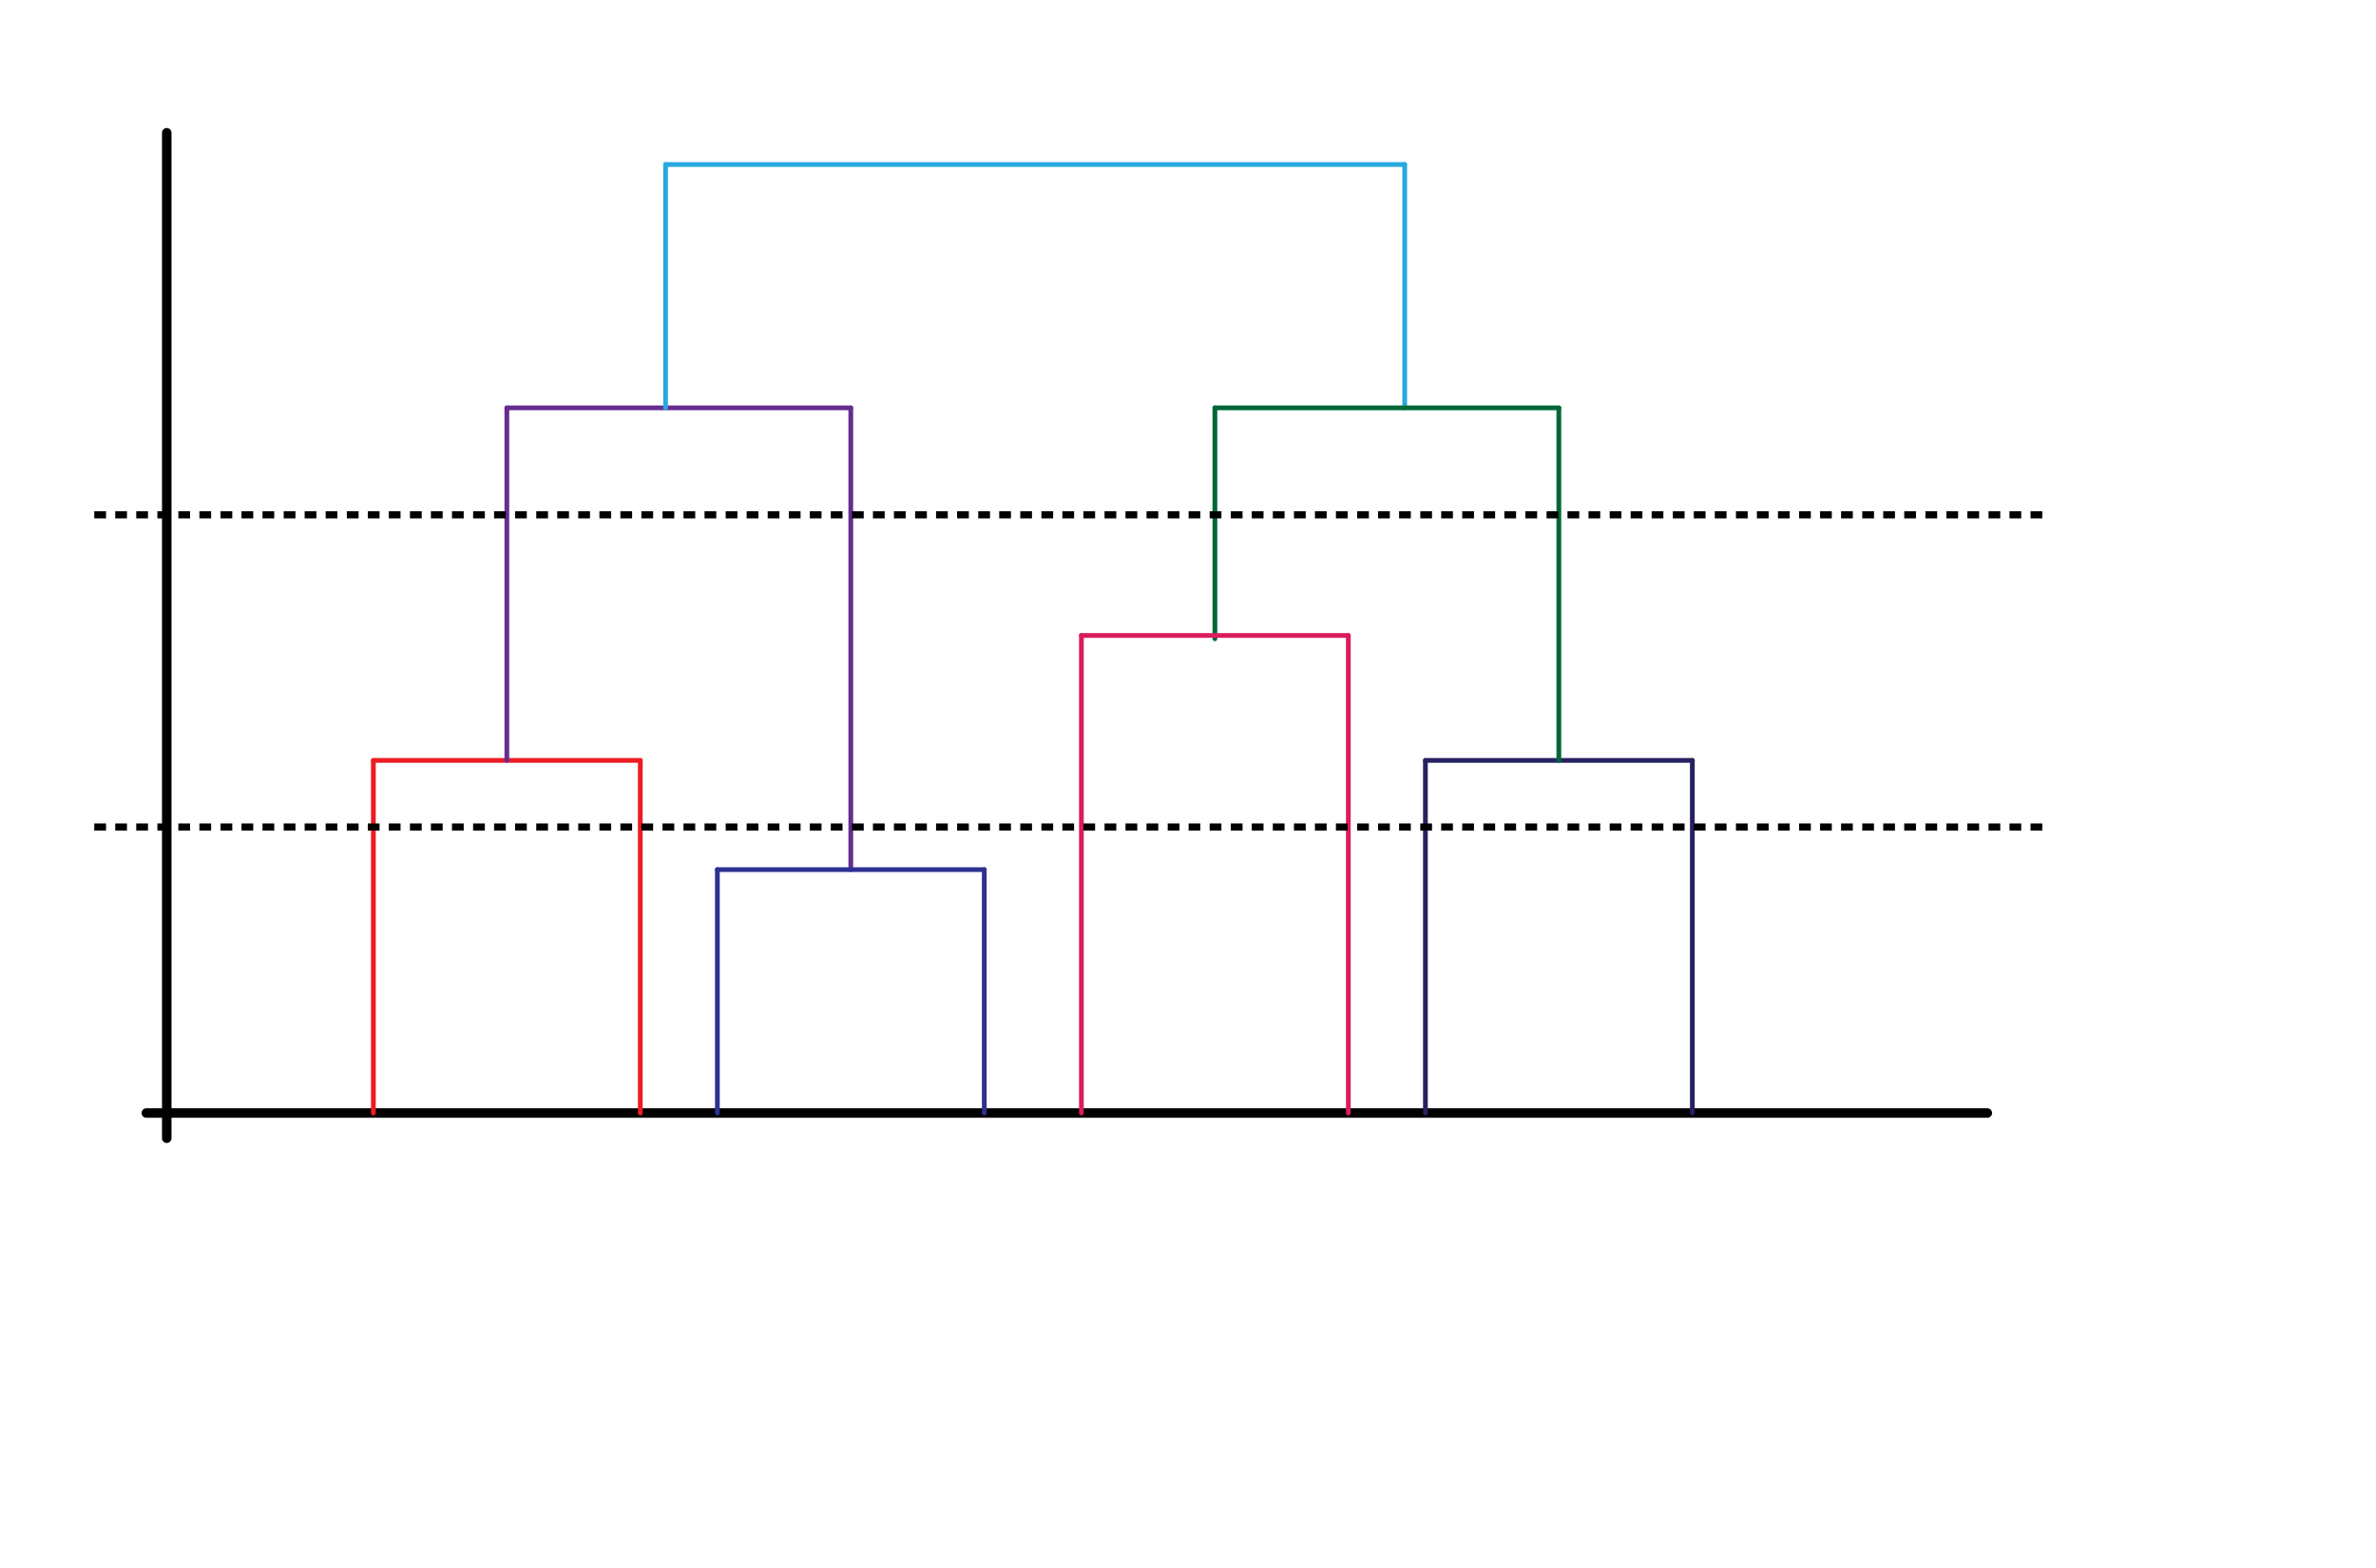
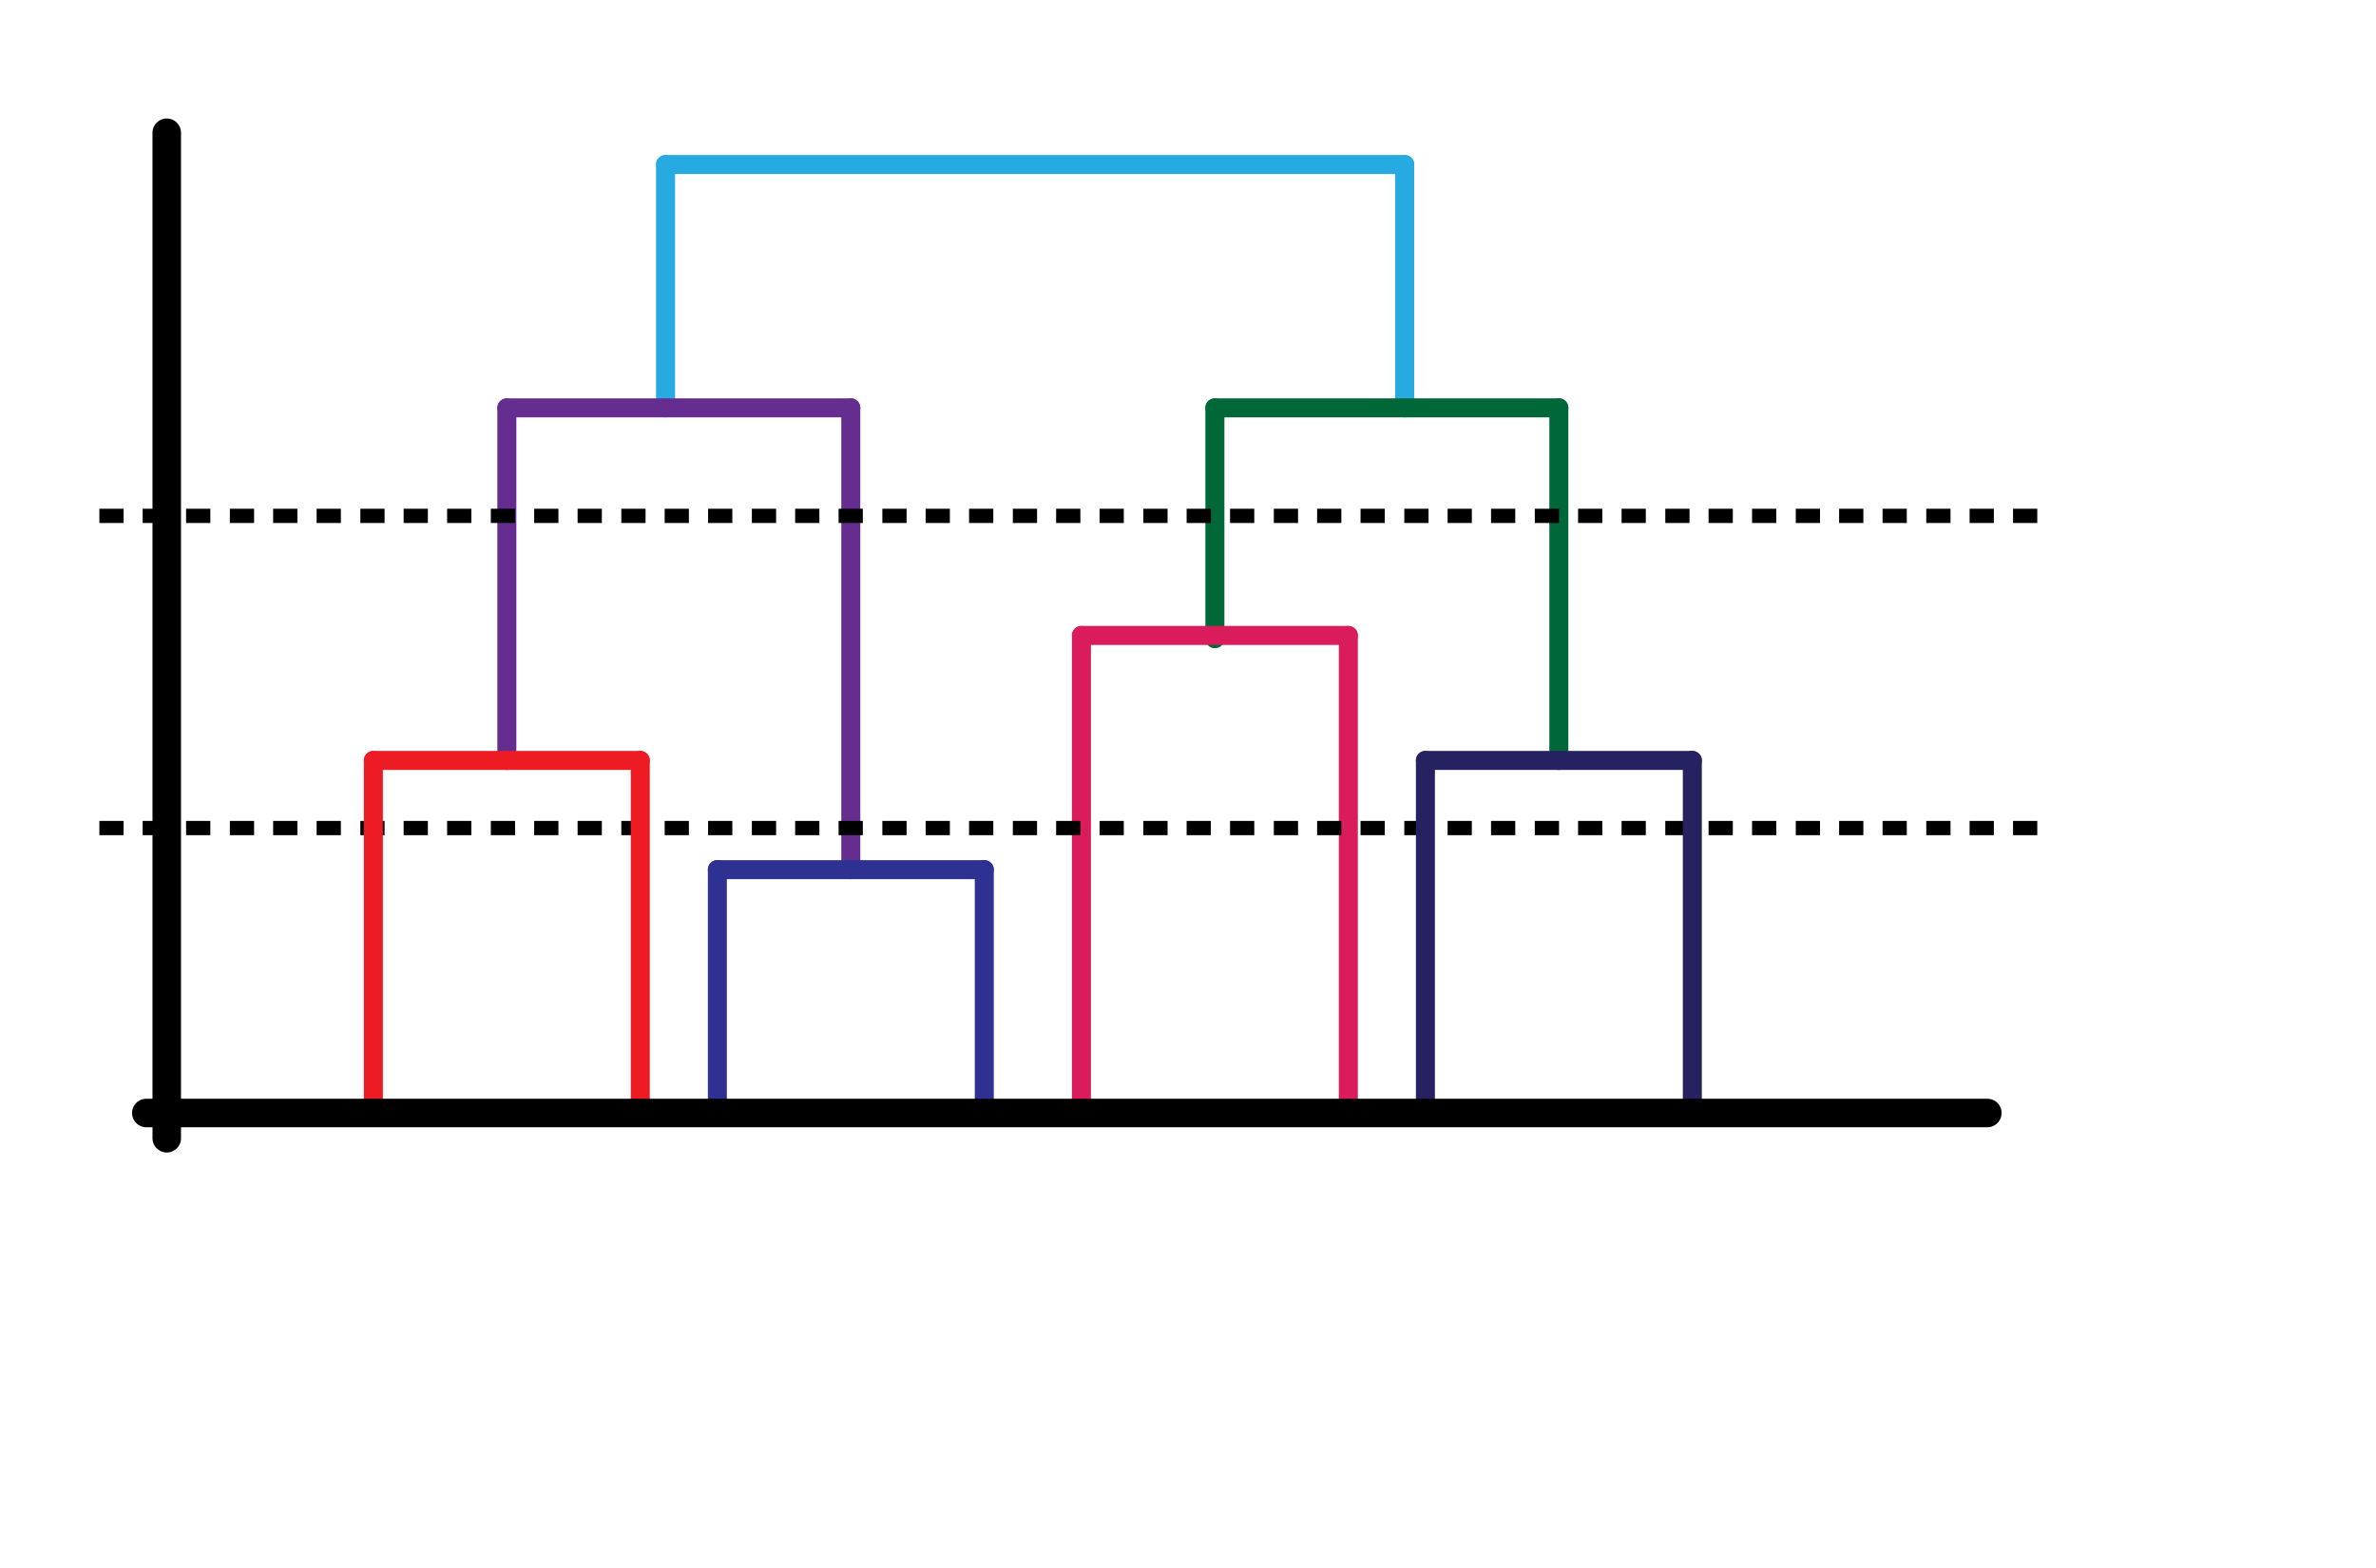
<svg xmlns="http://www.w3.org/2000/svg" version="1.0" id="Layer_1" x="0px" y="0px" viewBox="0 0 500 330" style="enable-background:new 0 0 500 330;" xml:space="preserve">
  <style type="text/css">
- 	.st0{fill:none;stroke:#000000;stroke-width:2;stroke-linecap:round;stroke-miterlimit:10;}
- 	.st1{fill:none;stroke:#ED1C24;stroke-linecap:round;stroke-miterlimit:10;}
- 	.st2{fill:none;stroke:#662D91;stroke-linecap:round;stroke-miterlimit:10;}
- 	.st3{fill:none;stroke:#2E3192;stroke-linecap:round;stroke-miterlimit:10;}
- 	.st4{fill:none;stroke:#27AAE1;stroke-linecap:round;stroke-miterlimit:10;}
- 	.st5{fill:none;stroke:#262262;stroke-linecap:round;stroke-miterlimit:10;}
- 	.st6{fill:none;stroke:#006838;stroke-linecap:round;stroke-miterlimit:10;}
- 	.st7{fill:none;stroke:#DA1C5C;stroke-linecap:round;stroke-miterlimit:10;}
- 	.st8{fill:none;}
- 	.st9{fill-rule:evenodd;clip-rule:evenodd;}
+ 	.st0{fill:none;stroke:#27AAE1;stroke-width:4;stroke-linecap:round;stroke-miterlimit:10;}
+ 	.st1{fill:none;stroke:#662D91;stroke-width:4;stroke-linecap:round;stroke-miterlimit:10;}
+ 	.st2{fill:none;stroke:#2E3192;stroke-width:4;stroke-linecap:round;stroke-miterlimit:10;}
+ 	.st3{fill:none;stroke:#006838;stroke-width:4;stroke-linecap:round;stroke-miterlimit:10;}
+ 	.st4{fill:none;stroke:#DA1C5C;stroke-width:4;stroke-linecap:round;stroke-miterlimit:10;}
+ 	.st5{fill:none;}
+ 	.st6{fill-rule:evenodd;clip-rule:evenodd;}
+ 	.st7{fill:none;stroke:#ED1C24;stroke-width:4;stroke-linecap:round;stroke-miterlimit:10;}
+ 	.st8{fill:none;stroke:#262262;stroke-width:4;stroke-linecap:round;stroke-miterlimit:10;}
+ 	.st9{fill:none;stroke:#000000;stroke-width:6;stroke-linecap:round;stroke-miterlimit:10;}
</style>
-   <line class="st0" x1="35.09" y1="27.94" x2="35.09" y2="239.55" />
-   <line class="st0" x1="418.21" y1="234.24" x2="30.79" y2="234.24" />
-   <g>
-     <line class="st1" x1="78.57" y1="234.24" x2="78.57" y2="160.04" />
-     <line class="st1" x1="134.74" y1="160.04" x2="134.74" y2="234.24" />
-     <line class="st1" x1="78.57" y1="160.04" x2="134.74" y2="160.04" />
-   </g>
-   <g>
-     <line class="st2" x1="106.66" y1="160.04" x2="106.66" y2="85.84" />
-     <line class="st2" x1="179.04" y1="85.84" x2="179.04" y2="183.02" />
-     <line class="st2" x1="106.66" y1="85.84" x2="179.04" y2="85.84" />
-   </g>
-   <g>
-     <line class="st3" x1="150.96" y1="234.24" x2="150.96" y2="183.02" />
-     <line class="st3" x1="207.13" y1="183.02" x2="207.13" y2="234.24" />
-     <line class="st3" x1="150.96" y1="183.02" x2="207.13" y2="183.02" />
-   </g>
-   <g>
-     <line class="st4" x1="140.06" y1="85.84" x2="140.06" y2="34.62" />
-     <line class="st4" x1="295.6" y1="34.62" x2="295.6" y2="85.84" />
-     <line class="st4" x1="140.06" y1="34.62" x2="295.6" y2="34.62" />
-   </g>
-   <g>
-     <line class="st5" x1="356.13" y1="234.24" x2="356.13" y2="160.04" />
-     <line class="st5" x1="299.96" y1="160.04" x2="299.96" y2="234.24" />
-     <line class="st5" x1="356.13" y1="160.04" x2="299.96" y2="160.04" />
-   </g>
-   <g>
-     <line class="st6" x1="328.04" y1="160.04" x2="328.04" y2="85.84" />
-     <line class="st6" x1="255.66" y1="85.84" x2="255.66" y2="134.43" />
-     <line class="st6" x1="328.04" y1="85.84" x2="255.66" y2="85.84" />
-   </g>
-   <g>
-     <line class="st7" x1="283.74" y1="234.24" x2="283.74" y2="133.74" />
-     <line class="st7" x1="227.57" y1="133.74" x2="227.57" y2="234.24" />
-     <line class="st7" x1="283.74" y1="133.74" x2="227.57" y2="133.74" />
+   <g>
+     <line class="st0" x1="140.06" y1="85.84" x2="140.06" y2="34.62" />
+     <line class="st0" x1="295.6" y1="34.62" x2="295.6" y2="85.84" />
+     <line class="st0" x1="140.06" y1="34.62" x2="295.6" y2="34.62" />
+   </g>
+   <g>
+     <line class="st1" x1="106.66" y1="160.04" x2="106.66" y2="85.84" />
+     <line class="st1" x1="179.04" y1="85.84" x2="179.04" y2="183.02" />
+     <line class="st1" x1="106.66" y1="85.84" x2="179.04" y2="85.84" />
+   </g>
+   <g>
+     <line class="st2" x1="150.96" y1="234.24" x2="150.96" y2="183.02" />
+     <line class="st2" x1="207.13" y1="183.02" x2="207.13" y2="234.24" />
+     <line class="st2" x1="150.96" y1="183.02" x2="207.13" y2="183.02" />
+   </g>
+   <g>
+     <line class="st3" x1="328.04" y1="160.04" x2="328.04" y2="85.84" />
+     <line class="st3" x1="255.66" y1="85.84" x2="255.66" y2="134.43" />
+     <line class="st3" x1="328.04" y1="85.84" x2="255.66" y2="85.84" />
+   </g>
+   <g>
+     <line class="st4" x1="283.74" y1="234.24" x2="283.74" y2="133.74" />
+     <line class="st4" x1="227.57" y1="133.74" x2="227.57" y2="234.24" />
+     <line class="st4" x1="283.74" y1="133.74" x2="227.57" y2="133.74" />
  </g>
  <g>
    <g>
      <g>
        <g>
          <g>
            <g>
-               <rect x="18.83" y="100.63" class="st8" width="13.29" height="15" />
-             </g>
-             <rect x="28.67" y="107.6" class="st9" width="2.47" height="1.5" />
-             <rect x="24.25" y="107.6" class="st9" width="2.47" height="1.5" />
-             <rect x="19.84" y="107.6" class="st9" width="2.47" height="1.5" />
-           </g>
-         </g>
-         <g>
-           <g>
-             <g>
-               <rect x="32.12" y="100.63" class="st8" width="13.29" height="15" />
-             </g>
-             <rect x="41.96" y="107.6" class="st9" width="2.47" height="1.5" />
-             <rect x="37.53" y="107.6" class="st9" width="2.47" height="1.5" />
-             <rect x="33.12" y="107.6" class="st9" width="2.47" height="1.5" />
-           </g>
-         </g>
-         <g>
-           <g>
-             <g>
-               <rect x="45.4" y="100.63" class="st8" width="13.29" height="15" />
-             </g>
-             <rect x="55.24" y="107.6" class="st9" width="2.47" height="1.5" />
-             <rect x="50.82" y="107.6" class="st9" width="2.47" height="1.5" />
-             <rect x="46.41" y="107.6" class="st9" width="2.47" height="1.5" />
-           </g>
-         </g>
-         <g>
-           <g>
-             <g>
-               <rect x="58.69" y="100.63" class="st8" width="13.29" height="15" />
-             </g>
-             <rect x="68.53" y="107.6" class="st9" width="2.47" height="1.5" />
-             <rect x="64.11" y="107.6" class="st9" width="2.47" height="1.5" />
-             <rect x="59.7" y="107.6" class="st9" width="2.47" height="1.5" />
-           </g>
-         </g>
-         <g>
-           <g>
-             <g>
-               <rect x="71.98" y="100.63" class="st8" width="13.29" height="15" />
-             </g>
-             <rect x="81.82" y="107.6" class="st9" width="2.47" height="1.5" />
-             <rect x="77.4" y="107.6" class="st9" width="2.47" height="1.5" />
-             <rect x="72.99" y="107.6" class="st9" width="2.47" height="1.5" />
-           </g>
-         </g>
-         <g>
-           <g>
-             <g>
-               <rect x="85.27" y="100.63" class="st8" width="13.29" height="15" />
-             </g>
-             <rect x="95.11" y="107.6" class="st9" width="2.47" height="1.5" />
-             <rect x="90.68" y="107.6" class="st9" width="2.47" height="1.5" />
-             <rect x="86.27" y="107.6" class="st9" width="2.47" height="1.5" />
-           </g>
-         </g>
-         <g>
-           <g>
-             <g>
-               <rect x="98.56" y="100.63" class="st8" width="13.29" height="15" />
-             </g>
-             <rect x="108.39" y="107.6" class="st9" width="2.47" height="1.5" />
-             <rect x="103.97" y="107.6" class="st9" width="2.47" height="1.5" />
-             <rect x="99.56" y="107.6" class="st9" width="2.47" height="1.5" />
-           </g>
-         </g>
-         <g>
-           <g>
-             <g>
-               <rect x="111.84" y="100.63" class="st8" width="13.29" height="15" />
-             </g>
-             <rect x="121.68" y="107.6" class="st9" width="2.47" height="1.5" />
-             <rect x="117.26" y="107.6" class="st9" width="2.47" height="1.5" />
-             <rect x="112.85" y="107.6" class="st9" width="2.47" height="1.5" />
-           </g>
-         </g>
-         <g>
-           <g>
-             <g>
-               <rect x="125.13" y="100.63" class="st8" width="13.29" height="15" />
-             </g>
-             <rect x="134.97" y="107.6" class="st9" width="2.47" height="1.5" />
-             <rect x="130.55" y="107.6" class="st9" width="2.47" height="1.5" />
-             <rect x="126.14" y="107.6" class="st9" width="2.47" height="1.5" />
-           </g>
-         </g>
-         <g>
-           <g>
-             <g>
-               <rect x="138.42" y="100.63" class="st8" width="13.29" height="15" />
-             </g>
-             <rect x="148.26" y="107.6" class="st9" width="2.47" height="1.5" />
-             <rect x="143.83" y="107.6" class="st9" width="2.47" height="1.5" />
-             <rect x="139.42" y="107.6" class="st9" width="2.47" height="1.5" />
-           </g>
-         </g>
-         <g>
-           <g>
-             <g>
-               <rect x="151.71" y="100.63" class="st8" width="13.29" height="15" />
-             </g>
-             <rect x="161.55" y="107.6" class="st9" width="2.47" height="1.5" />
-             <rect x="157.12" y="107.6" class="st9" width="2.47" height="1.5" />
-             <rect x="152.71" y="107.6" class="st9" width="2.47" height="1.5" />
-           </g>
-         </g>
-         <g>
-           <g>
-             <g>
-               <rect x="164.99" y="100.63" class="st8" width="13.29" height="15" />
-             </g>
-             <rect x="174.83" y="107.6" class="st9" width="2.47" height="1.5" />
-             <rect x="170.41" y="107.6" class="st9" width="2.47" height="1.5" />
-             <rect x="166" y="107.6" class="st9" width="2.47" height="1.5" />
-           </g>
-         </g>
-         <g>
-           <g>
-             <g>
-               <rect x="178.28" y="100.63" class="st8" width="13.29" height="15" />
-             </g>
-             <rect x="188.12" y="107.6" class="st9" width="2.47" height="1.5" />
-             <rect x="183.7" y="107.6" class="st9" width="2.47" height="1.5" />
-             <rect x="179.29" y="107.6" class="st9" width="2.47" height="1.5" />
-           </g>
-         </g>
-         <g>
-           <g>
-             <g>
-               <rect x="191.57" y="100.63" class="st8" width="13.29" height="15" />
-             </g>
-             <rect x="201.41" y="107.6" class="st9" width="2.47" height="1.5" />
-             <rect x="196.98" y="107.6" class="st9" width="2.47" height="1.5" />
-             <rect x="192.58" y="107.6" class="st9" width="2.47" height="1.5" />
-           </g>
-         </g>
-         <g>
-           <g>
-             <g>
-               <rect x="204.86" y="100.63" class="st8" width="13.29" height="15" />
-             </g>
-             <rect x="214.7" y="107.6" class="st9" width="2.47" height="1.5" />
-             <rect x="210.27" y="107.6" class="st9" width="2.47" height="1.5" />
-             <rect x="205.86" y="107.6" class="st9" width="2.47" height="1.5" />
-           </g>
-         </g>
-         <g>
-           <g>
-             <g>
-               <rect x="218.14" y="100.63" class="st8" width="13.29" height="15" />
-             </g>
-             <rect x="227.98" y="107.6" class="st9" width="2.47" height="1.5" />
-             <rect x="223.56" y="107.6" class="st9" width="2.47" height="1.5" />
-             <rect x="219.15" y="107.6" class="st9" width="2.47" height="1.5" />
-           </g>
-         </g>
-         <g>
-           <g>
-             <g>
-               <rect x="231.43" y="100.63" class="st8" width="13.29" height="15" />
-             </g>
-             <rect x="241.27" y="107.6" class="st9" width="2.47" height="1.5" />
-             <rect x="236.85" y="107.6" class="st9" width="2.47" height="1.5" />
-             <rect x="232.44" y="107.6" class="st9" width="2.47" height="1.5" />
-           </g>
-         </g>
-         <g>
-           <g>
-             <g>
-               <rect x="244.72" y="100.63" class="st8" width="13.29" height="15" />
-             </g>
-             <rect x="254.56" y="107.6" class="st9" width="2.47" height="1.5" />
-             <rect x="250.13" y="107.6" class="st9" width="2.47" height="1.5" />
-             <rect x="245.73" y="107.6" class="st9" width="2.47" height="1.5" />
-           </g>
-         </g>
-         <g>
-           <g>
-             <g>
-               <rect x="258.01" y="100.63" class="st8" width="13.29" height="15" />
-             </g>
-             <rect x="267.85" y="107.6" class="st9" width="2.47" height="1.5" />
-             <rect x="263.42" y="107.6" class="st9" width="2.47" height="1.5" />
-             <rect x="259.01" y="107.6" class="st9" width="2.47" height="1.5" />
-           </g>
-         </g>
-         <g>
-           <g>
-             <g>
-               <rect x="271.29" y="100.63" class="st8" width="13.29" height="15" />
-             </g>
-             <rect x="281.13" y="107.6" class="st9" width="2.47" height="1.5" />
-             <rect x="276.71" y="107.6" class="st9" width="2.47" height="1.5" />
-             <rect x="272.3" y="107.6" class="st9" width="2.47" height="1.5" />
-           </g>
-         </g>
-         <g>
-           <g>
-             <g>
-               <rect x="284.58" y="100.63" class="st8" width="13.29" height="15" />
-             </g>
-             <rect x="294.42" y="107.6" class="st9" width="2.47" height="1.5" />
-             <rect x="290" y="107.6" class="st9" width="2.47" height="1.5" />
-             <rect x="285.59" y="107.6" class="st9" width="2.47" height="1.5" />
-           </g>
-         </g>
-         <g>
-           <g>
-             <g>
-               <rect x="297.87" y="100.63" class="st8" width="13.29" height="15" />
-             </g>
-             <rect x="307.71" y="107.6" class="st9" width="2.47" height="1.5" />
-             <rect x="303.28" y="107.6" class="st9" width="2.47" height="1.5" />
-             <rect x="298.88" y="107.6" class="st9" width="2.47" height="1.5" />
-           </g>
-         </g>
-         <g>
-           <g>
-             <g>
-               <rect x="311.16" y="100.63" class="st8" width="13.29" height="15" />
-             </g>
-             <rect x="321" y="107.6" class="st9" width="2.47" height="1.5" />
-             <rect x="316.57" y="107.6" class="st9" width="2.47" height="1.5" />
-             <rect x="312.16" y="107.6" class="st9" width="2.47" height="1.5" />
-           </g>
-         </g>
-         <g>
-           <g>
-             <g>
-               <rect x="324.44" y="100.63" class="st8" width="13.29" height="15" />
-             </g>
-             <rect x="334.28" y="107.6" class="st9" width="2.47" height="1.5" />
-             <rect x="329.86" y="107.6" class="st9" width="2.47" height="1.5" />
-             <rect x="325.45" y="107.6" class="st9" width="2.47" height="1.5" />
-           </g>
-         </g>
-         <g>
-           <g>
-             <g>
-               <rect x="337.73" y="100.63" class="st8" width="13.29" height="15" />
-             </g>
-             <rect x="347.57" y="107.6" class="st9" width="2.47" height="1.5" />
-             <rect x="343.15" y="107.6" class="st9" width="2.47" height="1.5" />
-             <rect x="338.74" y="107.6" class="st9" width="2.47" height="1.5" />
-           </g>
-         </g>
-         <g>
-           <g>
-             <g>
-               <rect x="351.02" y="100.63" class="st8" width="13.29" height="15" />
-             </g>
-             <rect x="360.86" y="107.6" class="st9" width="2.47" height="1.5" />
-             <rect x="356.44" y="107.6" class="st9" width="2.47" height="1.5" />
-             <rect x="352.03" y="107.6" class="st9" width="2.47" height="1.5" />
-           </g>
-         </g>
-         <g>
-           <g>
-             <g>
-               <rect x="364.31" y="100.63" class="st8" width="13.29" height="15" />
-             </g>
-             <rect x="374.15" y="107.6" class="st9" width="2.47" height="1.5" />
-             <rect x="369.72" y="107.6" class="st9" width="2.47" height="1.5" />
-             <rect x="365.31" y="107.6" class="st9" width="2.47" height="1.5" />
-           </g>
-         </g>
-         <g>
-           <g>
-             <g>
-               <rect x="377.59" y="100.63" class="st8" width="13.29" height="15" />
-             </g>
-             <rect x="387.43" y="107.6" class="st9" width="2.47" height="1.5" />
-             <rect x="383.01" y="107.6" class="st9" width="2.47" height="1.5" />
-             <rect x="378.6" y="107.6" class="st9" width="2.47" height="1.5" />
-           </g>
-         </g>
-         <g>
-           <g>
-             <g>
-               <rect x="390.88" y="100.63" class="st8" width="13.29" height="15" />
-             </g>
-             <rect x="400.72" y="107.6" class="st9" width="2.47" height="1.5" />
-             <rect x="396.3" y="107.6" class="st9" width="2.47" height="1.5" />
-             <rect x="391.89" y="107.6" class="st9" width="2.47" height="1.5" />
-           </g>
-         </g>
-         <g>
-           <g>
-             <g>
-               <rect x="404.17" y="100.63" class="st8" width="13.29" height="15" />
-             </g>
-             <rect x="414.01" y="107.6" class="st9" width="2.47" height="1.5" />
-             <rect x="409.59" y="107.6" class="st9" width="2.47" height="1.5" />
-             <rect x="405.18" y="107.6" class="st9" width="2.47" height="1.5" />
-           </g>
-         </g>
-         <g>
-           <g>
-             <g>
-               <rect x="417.46" y="100.63" class="st8" width="13.29" height="15" />
-             </g>
-             <rect x="427.3" y="107.6" class="st9" width="2.47" height="1.5" />
-             <rect x="422.87" y="107.6" class="st9" width="2.47" height="1.5" />
-             <rect x="418.46" y="107.6" class="st9" width="2.47" height="1.5" />
+               <rect x="18.83" y="93.13" class="st5" width="27.46" height="30" />
+             </g>
+             <rect x="39.16" y="107.07" class="st6" width="5.1" height="3" />
+             <rect x="30.02" y="107.07" class="st6" width="5.1" height="3" />
+             <rect x="20.91" y="107.07" class="st6" width="5.1" height="3" />
+           </g>
+         </g>
+         <g>
+           <g>
+             <g>
+               <rect x="46.29" y="93.13" class="st5" width="27.46" height="30" />
+             </g>
+             <rect x="66.63" y="107.07" class="st6" width="5.1" height="3" />
+             <rect x="57.48" y="107.07" class="st6" width="5.1" height="3" />
+             <rect x="48.37" y="107.07" class="st6" width="5.1" height="3" />
+           </g>
+         </g>
+         <g>
+           <g>
+             <g>
+               <rect x="73.75" y="93.13" class="st5" width="27.46" height="30" />
+             </g>
+             <rect x="94.09" y="107.07" class="st6" width="5.1" height="3" />
+             <rect x="84.94" y="107.07" class="st6" width="5.1" height="3" />
+             <rect x="75.83" y="107.07" class="st6" width="5.1" height="3" />
+           </g>
+         </g>
+         <g>
+           <g>
+             <g>
+               <rect x="101.21" y="93.13" class="st5" width="27.46" height="30" />
+             </g>
+             <rect x="121.55" y="107.07" class="st6" width="5.1" height="3" />
+             <rect x="112.41" y="107.07" class="st6" width="5.1" height="3" />
+             <rect x="103.29" y="107.07" class="st6" width="5.1" height="3" />
+           </g>
+         </g>
+         <g>
+           <g>
+             <g>
+               <rect x="128.67" y="93.13" class="st5" width="27.46" height="30" />
+             </g>
+             <rect x="149.01" y="107.07" class="st6" width="5.1" height="3" />
+             <rect x="139.87" y="107.07" class="st6" width="5.1" height="3" />
+             <rect x="130.75" y="107.07" class="st6" width="5.1" height="3" />
+           </g>
+         </g>
+         <g>
+           <g>
+             <g>
+               <rect x="156.13" y="93.13" class="st5" width="27.46" height="30" />
+             </g>
+             <rect x="176.47" y="107.07" class="st6" width="5.1" height="3" />
+             <rect x="167.33" y="107.07" class="st6" width="5.1" height="3" />
+             <rect x="158.22" y="107.07" class="st6" width="5.1" height="3" />
+           </g>
+         </g>
+         <g>
+           <g>
+             <g>
+               <rect x="183.6" y="93.13" class="st5" width="27.46" height="30" />
+             </g>
+             <rect x="203.93" y="107.07" class="st6" width="5.1" height="3" />
+             <rect x="194.79" y="107.07" class="st6" width="5.1" height="3" />
+             <rect x="185.68" y="107.07" class="st6" width="5.1" height="3" />
+           </g>
+         </g>
+         <g>
+           <g>
+             <g>
+               <rect x="211.06" y="93.13" class="st5" width="27.46" height="30" />
+             </g>
+             <rect x="231.39" y="107.07" class="st6" width="5.1" height="3" />
+             <rect x="222.25" y="107.07" class="st6" width="5.1" height="3" />
+             <rect x="213.14" y="107.07" class="st6" width="5.1" height="3" />
+           </g>
+         </g>
+         <g>
+           <g>
+             <g>
+               <rect x="238.52" y="93.13" class="st5" width="27.46" height="30" />
+             </g>
+             <rect x="258.85" y="107.07" class="st6" width="5.1" height="3" />
+             <rect x="249.71" y="107.07" class="st6" width="5.1" height="3" />
+             <rect x="240.6" y="107.07" class="st6" width="5.1" height="3" />
+           </g>
+         </g>
+         <g>
+           <g>
+             <g>
+               <rect x="265.98" y="93.13" class="st5" width="27.46" height="30" />
+             </g>
+             <rect x="286.31" y="107.07" class="st6" width="5.1" height="3" />
+             <rect x="277.17" y="107.07" class="st6" width="5.1" height="3" />
+             <rect x="268.06" y="107.07" class="st6" width="5.1" height="3" />
+           </g>
+         </g>
+         <g>
+           <g>
+             <g>
+               <rect x="293.44" y="93.13" class="st5" width="27.46" height="30" />
+             </g>
+             <rect x="313.77" y="107.07" class="st6" width="5.1" height="3" />
+             <rect x="304.63" y="107.07" class="st6" width="5.1" height="3" />
+             <rect x="295.52" y="107.07" class="st6" width="5.1" height="3" />
+           </g>
+         </g>
+         <g>
+           <g>
+             <g>
+               <rect x="320.9" y="93.13" class="st5" width="27.46" height="30" />
+             </g>
+             <rect x="341.24" y="107.07" class="st6" width="5.1" height="3" />
+             <rect x="332.09" y="107.07" class="st6" width="5.1" height="3" />
+             <rect x="322.98" y="107.07" class="st6" width="5.1" height="3" />
+           </g>
+         </g>
+         <g>
+           <g>
+             <g>
+               <rect x="348.36" y="93.13" class="st5" width="27.46" height="30" />
+             </g>
+             <rect x="368.7" y="107.07" class="st6" width="5.1" height="3" />
+             <rect x="359.55" y="107.07" class="st6" width="5.1" height="3" />
+             <rect x="350.44" y="107.07" class="st6" width="5.1" height="3" />
+           </g>
+         </g>
+         <g>
+           <g>
+             <g>
+               <rect x="375.82" y="93.13" class="st5" width="27.46" height="30" />
+             </g>
+             <rect x="396.16" y="107.07" class="st6" width="5.1" height="3" />
+             <rect x="387.02" y="107.07" class="st6" width="5.1" height="3" />
+             <rect x="377.9" y="107.07" class="st6" width="5.1" height="3" />
+           </g>
+         </g>
+         <g>
+           <g>
+             <g>
+               <rect x="403.28" y="93.13" class="st5" width="27.46" height="30" />
+             </g>
+             <rect x="423.62" y="107.07" class="st6" width="5.1" height="3" />
+             <rect x="414.48" y="107.07" class="st6" width="5.1" height="3" />
+             <rect x="405.36" y="107.07" class="st6" width="5.1" height="3" />
          </g>
        </g>
      </g>
    </g>
  </g>
  <g>
    <g>
      <g>
        <g>
          <g>
            <g>
-               <rect x="18.83" y="166.33" class="st8" width="13.29" height="15" />
-             </g>
-             <rect x="28.67" y="173.3" class="st9" width="2.47" height="1.5" />
-             <rect x="24.25" y="173.3" class="st9" width="2.47" height="1.5" />
-             <rect x="19.84" y="173.3" class="st9" width="2.47" height="1.5" />
-           </g>
-         </g>
-         <g>
-           <g>
-             <g>
-               <rect x="32.12" y="166.33" class="st8" width="13.29" height="15" />
-             </g>
-             <rect x="41.96" y="173.3" class="st9" width="2.47" height="1.5" />
-             <rect x="37.53" y="173.3" class="st9" width="2.47" height="1.5" />
-             <rect x="33.12" y="173.3" class="st9" width="2.47" height="1.5" />
-           </g>
-         </g>
-         <g>
-           <g>
-             <g>
-               <rect x="45.4" y="166.33" class="st8" width="13.29" height="15" />
-             </g>
-             <rect x="55.24" y="173.3" class="st9" width="2.47" height="1.5" />
-             <rect x="50.82" y="173.3" class="st9" width="2.47" height="1.5" />
-             <rect x="46.41" y="173.3" class="st9" width="2.47" height="1.5" />
-           </g>
-         </g>
-         <g>
-           <g>
-             <g>
-               <rect x="58.69" y="166.33" class="st8" width="13.29" height="15" />
-             </g>
-             <rect x="68.53" y="173.3" class="st9" width="2.47" height="1.5" />
-             <rect x="64.11" y="173.3" class="st9" width="2.47" height="1.5" />
-             <rect x="59.7" y="173.3" class="st9" width="2.47" height="1.5" />
-           </g>
-         </g>
-         <g>
-           <g>
-             <g>
-               <rect x="71.98" y="166.33" class="st8" width="13.29" height="15" />
-             </g>
-             <rect x="81.82" y="173.3" class="st9" width="2.47" height="1.5" />
-             <rect x="77.4" y="173.3" class="st9" width="2.47" height="1.5" />
-             <rect x="72.99" y="173.3" class="st9" width="2.47" height="1.5" />
-           </g>
-         </g>
-         <g>
-           <g>
-             <g>
-               <rect x="85.27" y="166.33" class="st8" width="13.29" height="15" />
-             </g>
-             <rect x="95.11" y="173.3" class="st9" width="2.47" height="1.5" />
-             <rect x="90.68" y="173.3" class="st9" width="2.47" height="1.5" />
-             <rect x="86.27" y="173.3" class="st9" width="2.47" height="1.5" />
-           </g>
-         </g>
-         <g>
-           <g>
-             <g>
-               <rect x="98.56" y="166.33" class="st8" width="13.29" height="15" />
-             </g>
-             <rect x="108.39" y="173.3" class="st9" width="2.47" height="1.5" />
-             <rect x="103.97" y="173.3" class="st9" width="2.47" height="1.5" />
-             <rect x="99.56" y="173.3" class="st9" width="2.47" height="1.5" />
-           </g>
-         </g>
-         <g>
-           <g>
-             <g>
-               <rect x="111.84" y="166.33" class="st8" width="13.29" height="15" />
-             </g>
-             <rect x="121.68" y="173.3" class="st9" width="2.47" height="1.5" />
-             <rect x="117.26" y="173.3" class="st9" width="2.47" height="1.5" />
-             <rect x="112.85" y="173.3" class="st9" width="2.47" height="1.5" />
-           </g>
-         </g>
-         <g>
-           <g>
-             <g>
-               <rect x="125.13" y="166.33" class="st8" width="13.29" height="15" />
-             </g>
-             <rect x="134.97" y="173.3" class="st9" width="2.47" height="1.5" />
-             <rect x="130.55" y="173.3" class="st9" width="2.47" height="1.5" />
-             <rect x="126.14" y="173.3" class="st9" width="2.47" height="1.5" />
-           </g>
-         </g>
-         <g>
-           <g>
-             <g>
-               <rect x="138.42" y="166.33" class="st8" width="13.29" height="15" />
-             </g>
-             <rect x="148.26" y="173.3" class="st9" width="2.47" height="1.5" />
-             <rect x="143.83" y="173.3" class="st9" width="2.47" height="1.5" />
-             <rect x="139.42" y="173.3" class="st9" width="2.47" height="1.5" />
-           </g>
-         </g>
-         <g>
-           <g>
-             <g>
-               <rect x="151.71" y="166.33" class="st8" width="13.29" height="15" />
-             </g>
-             <rect x="161.55" y="173.3" class="st9" width="2.47" height="1.5" />
-             <rect x="157.12" y="173.3" class="st9" width="2.47" height="1.5" />
-             <rect x="152.71" y="173.3" class="st9" width="2.47" height="1.5" />
-           </g>
-         </g>
-         <g>
-           <g>
-             <g>
-               <rect x="164.99" y="166.33" class="st8" width="13.29" height="15" />
-             </g>
-             <rect x="174.83" y="173.3" class="st9" width="2.47" height="1.5" />
-             <rect x="170.41" y="173.3" class="st9" width="2.47" height="1.5" />
-             <rect x="166" y="173.3" class="st9" width="2.47" height="1.5" />
-           </g>
-         </g>
-         <g>
-           <g>
-             <g>
-               <rect x="178.28" y="166.33" class="st8" width="13.29" height="15" />
-             </g>
-             <rect x="188.12" y="173.3" class="st9" width="2.47" height="1.5" />
-             <rect x="183.7" y="173.3" class="st9" width="2.47" height="1.5" />
-             <rect x="179.29" y="173.3" class="st9" width="2.47" height="1.5" />
-           </g>
-         </g>
-         <g>
-           <g>
-             <g>
-               <rect x="191.57" y="166.33" class="st8" width="13.29" height="15" />
-             </g>
-             <rect x="201.41" y="173.3" class="st9" width="2.47" height="1.5" />
-             <rect x="196.98" y="173.3" class="st9" width="2.47" height="1.5" />
-             <rect x="192.58" y="173.3" class="st9" width="2.47" height="1.5" />
-           </g>
-         </g>
-         <g>
-           <g>
-             <g>
-               <rect x="204.86" y="166.33" class="st8" width="13.29" height="15" />
-             </g>
-             <rect x="214.7" y="173.3" class="st9" width="2.47" height="1.5" />
-             <rect x="210.27" y="173.3" class="st9" width="2.47" height="1.5" />
-             <rect x="205.86" y="173.3" class="st9" width="2.47" height="1.5" />
-           </g>
-         </g>
-         <g>
-           <g>
-             <g>
-               <rect x="218.14" y="166.33" class="st8" width="13.29" height="15" />
-             </g>
-             <rect x="227.98" y="173.3" class="st9" width="2.47" height="1.5" />
-             <rect x="223.56" y="173.3" class="st9" width="2.47" height="1.5" />
-             <rect x="219.15" y="173.3" class="st9" width="2.47" height="1.5" />
-           </g>
-         </g>
-         <g>
-           <g>
-             <g>
-               <rect x="231.43" y="166.33" class="st8" width="13.29" height="15" />
-             </g>
-             <rect x="241.27" y="173.3" class="st9" width="2.47" height="1.5" />
-             <rect x="236.85" y="173.3" class="st9" width="2.47" height="1.5" />
-             <rect x="232.44" y="173.3" class="st9" width="2.47" height="1.5" />
-           </g>
-         </g>
-         <g>
-           <g>
-             <g>
-               <rect x="244.72" y="166.33" class="st8" width="13.29" height="15" />
-             </g>
-             <rect x="254.56" y="173.3" class="st9" width="2.47" height="1.5" />
-             <rect x="250.13" y="173.3" class="st9" width="2.47" height="1.5" />
-             <rect x="245.73" y="173.3" class="st9" width="2.47" height="1.5" />
-           </g>
-         </g>
-         <g>
-           <g>
-             <g>
-               <rect x="258.01" y="166.33" class="st8" width="13.29" height="15" />
-             </g>
-             <rect x="267.85" y="173.3" class="st9" width="2.47" height="1.5" />
-             <rect x="263.42" y="173.3" class="st9" width="2.47" height="1.5" />
-             <rect x="259.01" y="173.3" class="st9" width="2.47" height="1.5" />
-           </g>
-         </g>
-         <g>
-           <g>
-             <g>
-               <rect x="271.29" y="166.33" class="st8" width="13.29" height="15" />
-             </g>
-             <rect x="281.13" y="173.3" class="st9" width="2.47" height="1.5" />
-             <rect x="276.71" y="173.3" class="st9" width="2.47" height="1.5" />
-             <rect x="272.3" y="173.3" class="st9" width="2.47" height="1.5" />
-           </g>
-         </g>
-         <g>
-           <g>
-             <g>
-               <rect x="284.58" y="166.33" class="st8" width="13.29" height="15" />
-             </g>
-             <rect x="294.42" y="173.3" class="st9" width="2.47" height="1.5" />
-             <rect x="290" y="173.3" class="st9" width="2.47" height="1.5" />
-             <rect x="285.59" y="173.3" class="st9" width="2.47" height="1.5" />
-           </g>
-         </g>
-         <g>
-           <g>
-             <g>
-               <rect x="297.87" y="166.33" class="st8" width="13.29" height="15" />
-             </g>
-             <rect x="307.71" y="173.3" class="st9" width="2.47" height="1.5" />
-             <rect x="303.28" y="173.3" class="st9" width="2.47" height="1.5" />
-             <rect x="298.88" y="173.3" class="st9" width="2.47" height="1.5" />
-           </g>
-         </g>
-         <g>
-           <g>
-             <g>
-               <rect x="311.16" y="166.33" class="st8" width="13.29" height="15" />
-             </g>
-             <rect x="321" y="173.3" class="st9" width="2.47" height="1.5" />
-             <rect x="316.57" y="173.3" class="st9" width="2.47" height="1.5" />
-             <rect x="312.16" y="173.3" class="st9" width="2.47" height="1.5" />
-           </g>
-         </g>
-         <g>
-           <g>
-             <g>
-               <rect x="324.44" y="166.33" class="st8" width="13.29" height="15" />
-             </g>
-             <rect x="334.28" y="173.3" class="st9" width="2.47" height="1.5" />
-             <rect x="329.86" y="173.3" class="st9" width="2.47" height="1.5" />
-             <rect x="325.45" y="173.3" class="st9" width="2.47" height="1.5" />
-           </g>
-         </g>
-         <g>
-           <g>
-             <g>
-               <rect x="337.73" y="166.33" class="st8" width="13.29" height="15" />
-             </g>
-             <rect x="347.57" y="173.3" class="st9" width="2.47" height="1.5" />
-             <rect x="343.15" y="173.3" class="st9" width="2.47" height="1.5" />
-             <rect x="338.74" y="173.3" class="st9" width="2.47" height="1.5" />
-           </g>
-         </g>
-         <g>
-           <g>
-             <g>
-               <rect x="351.02" y="166.33" class="st8" width="13.29" height="15" />
-             </g>
-             <rect x="360.86" y="173.3" class="st9" width="2.47" height="1.5" />
-             <rect x="356.44" y="173.3" class="st9" width="2.47" height="1.5" />
-             <rect x="352.03" y="173.3" class="st9" width="2.47" height="1.5" />
-           </g>
-         </g>
-         <g>
-           <g>
-             <g>
-               <rect x="364.31" y="166.33" class="st8" width="13.29" height="15" />
-             </g>
-             <rect x="374.15" y="173.3" class="st9" width="2.47" height="1.5" />
-             <rect x="369.72" y="173.3" class="st9" width="2.47" height="1.5" />
-             <rect x="365.31" y="173.3" class="st9" width="2.47" height="1.5" />
-           </g>
-         </g>
-         <g>
-           <g>
-             <g>
-               <rect x="377.59" y="166.33" class="st8" width="13.29" height="15" />
-             </g>
-             <rect x="387.43" y="173.3" class="st9" width="2.47" height="1.5" />
-             <rect x="383.01" y="173.3" class="st9" width="2.47" height="1.5" />
-             <rect x="378.6" y="173.3" class="st9" width="2.47" height="1.5" />
-           </g>
-         </g>
-         <g>
-           <g>
-             <g>
-               <rect x="390.88" y="166.33" class="st8" width="13.29" height="15" />
-             </g>
-             <rect x="400.72" y="173.3" class="st9" width="2.47" height="1.5" />
-             <rect x="396.3" y="173.3" class="st9" width="2.47" height="1.5" />
-             <rect x="391.89" y="173.3" class="st9" width="2.47" height="1.5" />
-           </g>
-         </g>
-         <g>
-           <g>
-             <g>
-               <rect x="404.17" y="166.33" class="st8" width="13.29" height="15" />
-             </g>
-             <rect x="414.01" y="173.3" class="st9" width="2.47" height="1.5" />
-             <rect x="409.59" y="173.3" class="st9" width="2.47" height="1.5" />
-             <rect x="405.18" y="173.3" class="st9" width="2.47" height="1.5" />
-           </g>
-         </g>
-         <g>
-           <g>
-             <g>
-               <rect x="417.46" y="166.33" class="st8" width="13.29" height="15" />
-             </g>
-             <rect x="427.3" y="173.3" class="st9" width="2.47" height="1.5" />
-             <rect x="422.87" y="173.3" class="st9" width="2.47" height="1.5" />
-             <rect x="418.46" y="173.3" class="st9" width="2.47" height="1.5" />
+               <rect x="18.83" y="158.83" class="st5" width="27.46" height="30" />
+             </g>
+             <rect x="39.16" y="172.77" class="st6" width="5.1" height="3" />
+             <rect x="30.02" y="172.77" class="st6" width="5.1" height="3" />
+             <rect x="20.91" y="172.77" class="st6" width="5.1" height="3" />
+           </g>
+         </g>
+         <g>
+           <g>
+             <g>
+               <rect x="46.29" y="158.83" class="st5" width="27.46" height="30" />
+             </g>
+             <rect x="66.63" y="172.77" class="st6" width="5.1" height="3" />
+             <rect x="57.48" y="172.77" class="st6" width="5.1" height="3" />
+             <rect x="48.37" y="172.77" class="st6" width="5.1" height="3" />
+           </g>
+         </g>
+         <g>
+           <g>
+             <g>
+               <rect x="73.75" y="158.83" class="st5" width="27.46" height="30" />
+             </g>
+             <rect x="94.09" y="172.77" class="st6" width="5.1" height="3" />
+             <rect x="84.94" y="172.77" class="st6" width="5.1" height="3" />
+             <rect x="75.83" y="172.77" class="st6" width="5.1" height="3" />
+           </g>
+         </g>
+         <g>
+           <g>
+             <g>
+               <rect x="101.21" y="158.83" class="st5" width="27.46" height="30" />
+             </g>
+             <rect x="121.55" y="172.77" class="st6" width="5.1" height="3" />
+             <rect x="112.41" y="172.77" class="st6" width="5.1" height="3" />
+             <rect x="103.29" y="172.77" class="st6" width="5.1" height="3" />
+           </g>
+         </g>
+         <g>
+           <g>
+             <g>
+               <rect x="128.67" y="158.83" class="st5" width="27.46" height="30" />
+             </g>
+             <rect x="149.01" y="172.77" class="st6" width="5.1" height="3" />
+             <rect x="139.87" y="172.77" class="st6" width="5.1" height="3" />
+             <rect x="130.75" y="172.77" class="st6" width="5.1" height="3" />
+           </g>
+         </g>
+         <g>
+           <g>
+             <g>
+               <rect x="156.13" y="158.83" class="st5" width="27.46" height="30" />
+             </g>
+             <rect x="176.47" y="172.77" class="st6" width="5.1" height="3" />
+             <rect x="167.33" y="172.77" class="st6" width="5.1" height="3" />
+             <rect x="158.22" y="172.77" class="st6" width="5.1" height="3" />
+           </g>
+         </g>
+         <g>
+           <g>
+             <g>
+               <rect x="183.6" y="158.83" class="st5" width="27.46" height="30" />
+             </g>
+             <rect x="203.93" y="172.77" class="st6" width="5.1" height="3" />
+             <rect x="194.79" y="172.77" class="st6" width="5.1" height="3" />
+             <rect x="185.68" y="172.77" class="st6" width="5.1" height="3" />
+           </g>
+         </g>
+         <g>
+           <g>
+             <g>
+               <rect x="211.06" y="158.83" class="st5" width="27.46" height="30" />
+             </g>
+             <rect x="231.39" y="172.77" class="st6" width="5.1" height="3" />
+             <rect x="222.25" y="172.77" class="st6" width="5.1" height="3" />
+             <rect x="213.14" y="172.77" class="st6" width="5.1" height="3" />
+           </g>
+         </g>
+         <g>
+           <g>
+             <g>
+               <rect x="238.52" y="158.83" class="st5" width="27.46" height="30" />
+             </g>
+             <rect x="258.85" y="172.77" class="st6" width="5.1" height="3" />
+             <rect x="249.71" y="172.77" class="st6" width="5.1" height="3" />
+             <rect x="240.6" y="172.77" class="st6" width="5.1" height="3" />
+           </g>
+         </g>
+         <g>
+           <g>
+             <g>
+               <rect x="265.98" y="158.83" class="st5" width="27.46" height="30" />
+             </g>
+             <rect x="286.31" y="172.77" class="st6" width="5.1" height="3" />
+             <rect x="277.17" y="172.77" class="st6" width="5.1" height="3" />
+             <rect x="268.06" y="172.77" class="st6" width="5.1" height="3" />
+           </g>
+         </g>
+         <g>
+           <g>
+             <g>
+               <rect x="293.44" y="158.83" class="st5" width="27.46" height="30" />
+             </g>
+             <rect x="313.77" y="172.77" class="st6" width="5.1" height="3" />
+             <rect x="304.63" y="172.77" class="st6" width="5.1" height="3" />
+             <rect x="295.52" y="172.77" class="st6" width="5.1" height="3" />
+           </g>
+         </g>
+         <g>
+           <g>
+             <g>
+               <rect x="320.9" y="158.83" class="st5" width="27.46" height="30" />
+             </g>
+             <rect x="341.24" y="172.77" class="st6" width="5.1" height="3" />
+             <rect x="332.09" y="172.77" class="st6" width="5.1" height="3" />
+             <rect x="322.98" y="172.77" class="st6" width="5.1" height="3" />
+           </g>
+         </g>
+         <g>
+           <g>
+             <g>
+               <rect x="348.36" y="158.83" class="st5" width="27.46" height="30" />
+             </g>
+             <rect x="368.7" y="172.77" class="st6" width="5.1" height="3" />
+             <rect x="359.55" y="172.77" class="st6" width="5.1" height="3" />
+             <rect x="350.44" y="172.77" class="st6" width="5.1" height="3" />
+           </g>
+         </g>
+         <g>
+           <g>
+             <g>
+               <rect x="375.82" y="158.83" class="st5" width="27.46" height="30" />
+             </g>
+             <rect x="396.16" y="172.77" class="st6" width="5.1" height="3" />
+             <rect x="387.02" y="172.77" class="st6" width="5.1" height="3" />
+             <rect x="377.9" y="172.77" class="st6" width="5.1" height="3" />
+           </g>
+         </g>
+         <g>
+           <g>
+             <g>
+               <rect x="403.28" y="158.83" class="st5" width="27.46" height="30" />
+             </g>
+             <rect x="423.62" y="172.77" class="st6" width="5.1" height="3" />
+             <rect x="414.48" y="172.77" class="st6" width="5.1" height="3" />
+             <rect x="405.36" y="172.77" class="st6" width="5.1" height="3" />
          </g>
        </g>
      </g>
    </g>
  </g>
+   <g>
+     <line class="st7" x1="78.57" y1="234.24" x2="78.57" y2="160.04" />
+     <line class="st7" x1="134.74" y1="160.04" x2="134.74" y2="234.24" />
+     <line class="st7" x1="78.57" y1="160.04" x2="134.74" y2="160.04" />
+   </g>
+   <g>
+     <line class="st8" x1="356.13" y1="234.24" x2="356.13" y2="160.04" />
+     <line class="st8" x1="299.96" y1="160.04" x2="299.96" y2="234.24" />
+     <line class="st8" x1="356.13" y1="160.04" x2="299.96" y2="160.04" />
+   </g>
+   <line class="st9" x1="35.09" y1="27.94" x2="35.09" y2="239.55" />
+   <line class="st9" x1="418.21" y1="234.24" x2="30.79" y2="234.24" />
</svg>
